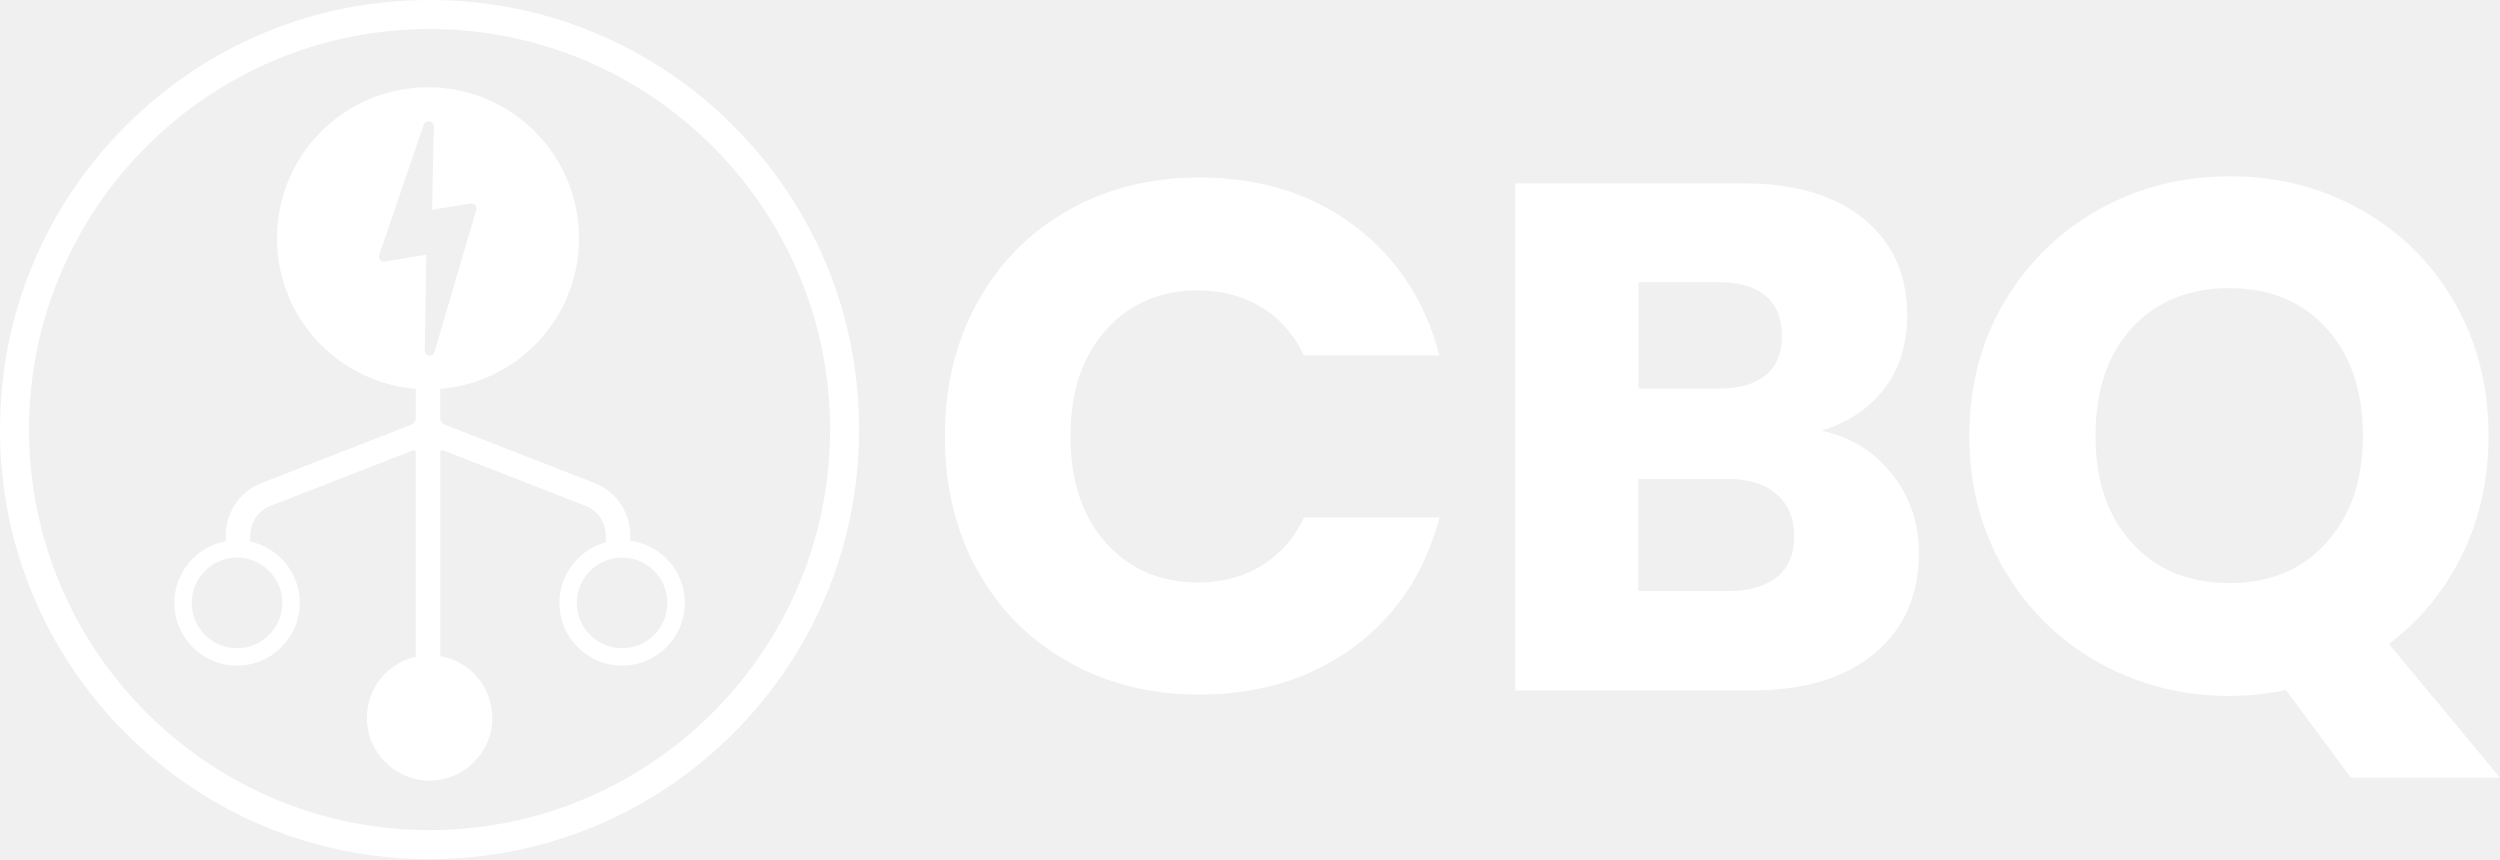
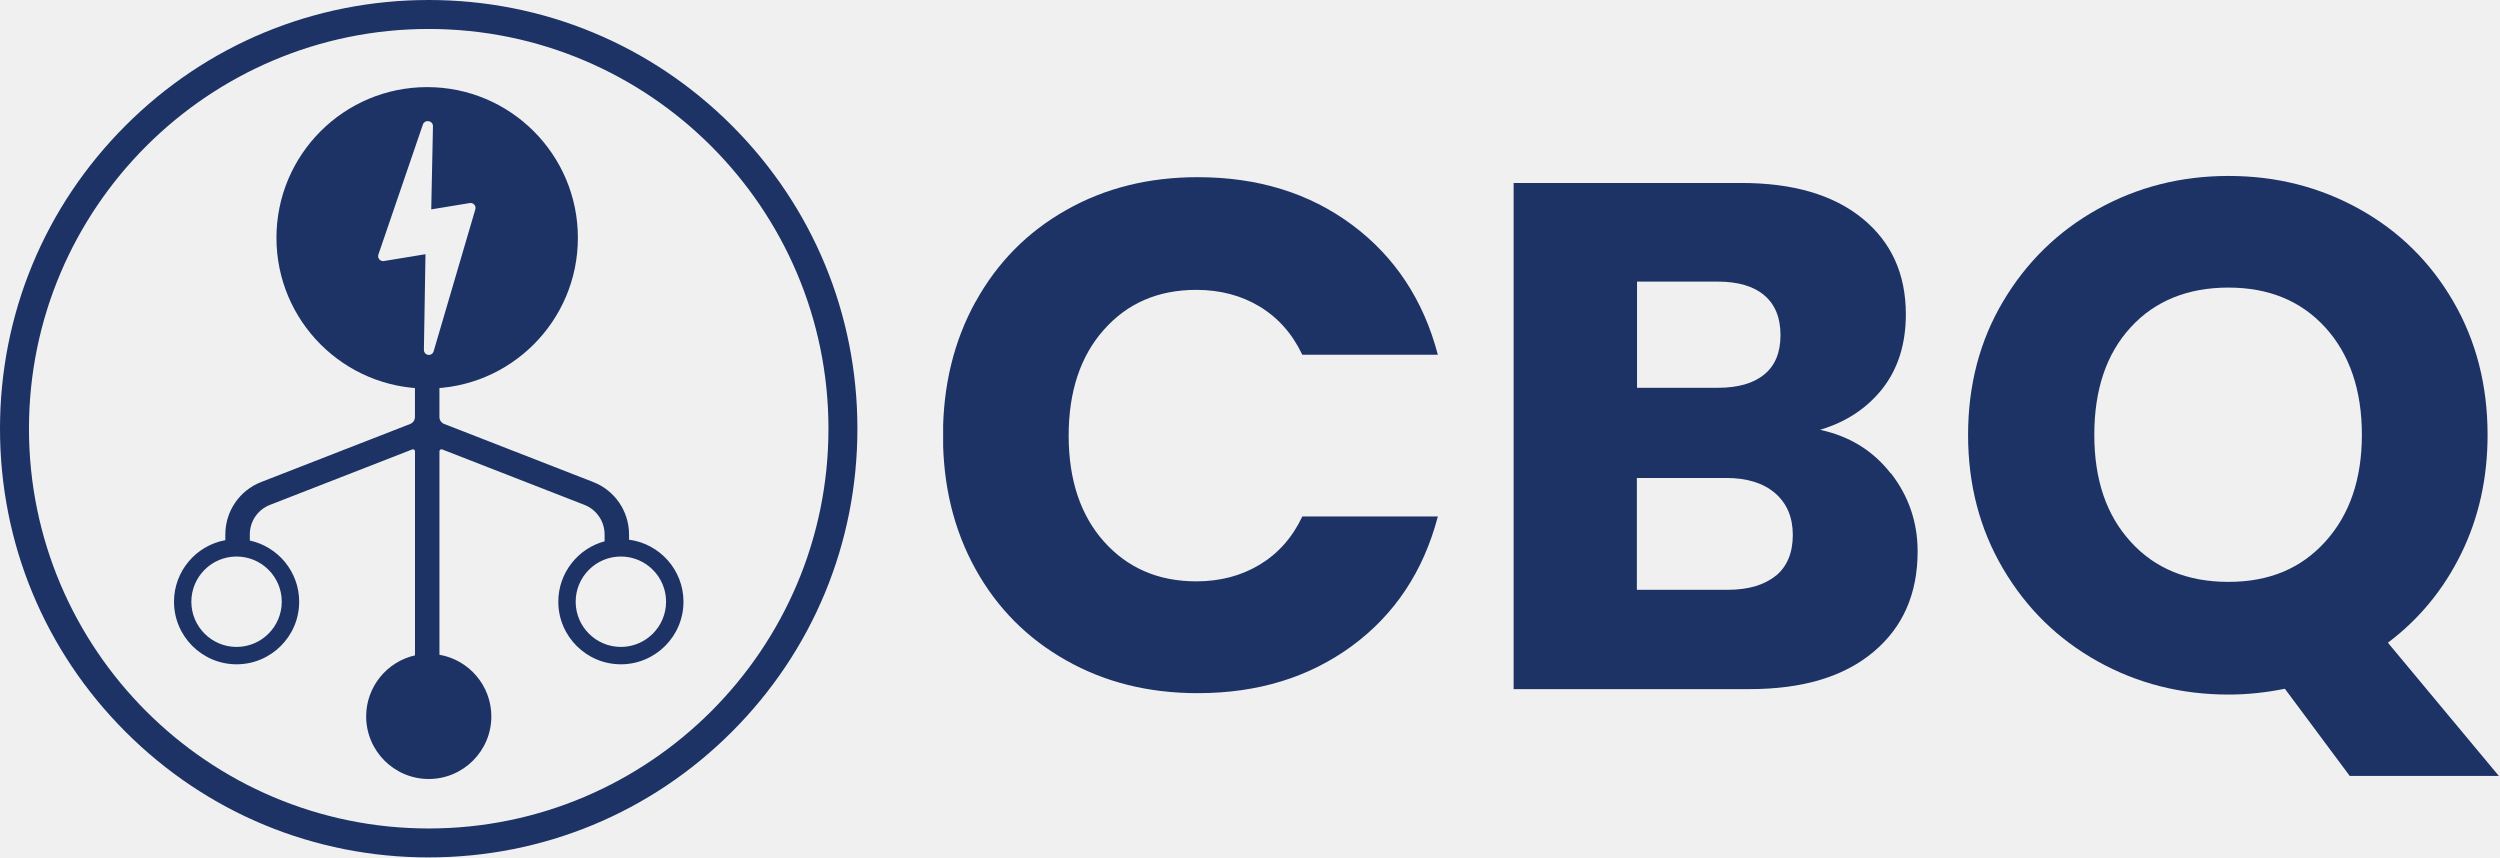
- <svg xmlns="http://www.w3.org/2000/svg" width="291" height="100" viewBox="0 0 291 100" fill="none">
-   <g clip-path="url(#clip0_682_4283)">
-     <path d="M50 100C36.645 100 24.089 94.8 14.646 85.356C5.203 75.913 0 63.357 0 50.001C0 36.646 5.2 24.09 14.644 14.644C24.087 5.198 36.645 0 50 0C63.356 0 75.912 5.2 85.355 14.644C94.798 24.087 99.999 36.643 99.999 49.999C99.999 63.354 94.798 75.91 85.355 85.354C75.912 94.797 63.356 99.998 50 99.998V100ZM50 3.378C24.292 3.378 3.378 24.292 3.378 50.001C3.378 75.71 24.292 96.624 50 96.624C75.709 96.624 96.623 75.71 96.623 50.001C96.623 24.292 75.707 3.378 50 3.378Z" fill="white" />
-     <path d="M50 89.84C53.472 89.84 56.286 87.026 56.286 83.554C56.286 80.083 53.472 77.269 50 77.269C46.529 77.269 43.715 80.083 43.715 83.554C43.715 87.026 46.529 89.84 50 89.84Z" fill="white" />
-     <path d="M73.364 62.945V62.33C73.364 59.629 71.707 57.204 69.191 56.222L51.802 49.445C51.469 49.314 51.25 48.995 51.25 48.636V44.697C50.784 44.767 50.309 44.803 49.822 44.803C49.336 44.803 48.861 44.767 48.395 44.697V48.636C48.395 48.995 48.176 49.314 47.843 49.445L30.454 56.222C27.936 57.202 26.281 59.627 26.281 62.33V62.999C22.88 63.618 20.294 66.6 20.294 70.179C20.294 74.203 23.569 77.478 27.594 77.478C31.618 77.478 34.893 74.203 34.893 70.179C34.893 66.683 32.422 63.755 29.136 63.044V62.33C29.136 60.794 30.062 59.44 31.492 58.882L48.084 52.416C48.235 52.357 48.399 52.467 48.399 52.632V76.435C45.145 77.169 42.706 80.082 42.706 83.555C42.706 87.579 45.98 90.854 50.005 90.854C54.029 90.854 57.304 87.579 57.304 83.555C57.304 79.956 54.685 76.958 51.253 76.363V52.632C51.253 52.47 51.417 52.357 51.568 52.416L68.157 58.882C69.579 59.436 70.513 60.805 70.513 62.33V63.132C67.407 63.969 65.115 66.812 65.115 70.179C65.115 74.203 68.389 77.478 72.414 77.478C76.439 77.478 79.713 74.203 79.713 70.179C79.713 66.476 76.943 63.413 73.367 62.945H73.364ZM32.861 70.179C32.861 73.086 30.497 75.451 27.589 75.451C24.681 75.451 22.317 73.086 22.317 70.179C22.317 67.271 24.681 64.906 27.589 64.906C30.497 64.906 32.861 67.271 32.861 70.179ZM55.273 83.555C55.273 86.462 52.908 88.827 50 88.827C47.093 88.827 44.728 86.462 44.728 83.555C44.728 80.647 47.093 78.282 50 78.282C52.908 78.282 55.273 80.647 55.273 83.555ZM72.412 75.451C69.504 75.451 67.139 73.086 67.139 70.179C67.139 67.271 69.504 64.906 72.412 64.906C75.319 64.906 77.684 67.271 77.684 70.179C77.684 73.086 75.319 75.451 72.412 75.451Z" fill="white" />
-     <path d="M49.82 10.16C59.528 10.16 67.398 18.03 67.398 27.738C67.398 37.447 59.528 45.317 49.82 45.317C40.112 45.317 32.242 37.447 32.242 27.738C32.242 18.03 40.112 10.16 49.82 10.16ZM49.94 14.128C49.678 14.097 49.42 14.247 49.327 14.504L49.322 14.516C49.322 14.517 49.316 14.534 49.313 14.543L44.131 29.686C44.066 29.878 44.107 30.092 44.237 30.247C44.368 30.402 44.571 30.477 44.773 30.445L49.624 29.648L49.44 40.808C49.435 41.096 49.645 41.346 49.931 41.389C50.117 41.418 50.3 41.353 50.426 41.227C50.493 41.159 50.543 41.076 50.572 40.981L55.438 24.414C55.494 24.223 55.448 24.018 55.315 23.869C55.185 23.721 54.984 23.648 54.788 23.682L50.296 24.421L50.496 14.718C50.5 14.547 50.426 14.383 50.298 14.271L50.293 14.268C50.194 14.182 50.068 14.132 49.94 14.128Z" fill="white" />
+ <svg xmlns="http://www.w3.org/2000/svg" width="519" height="178" viewBox="0 0 519 178" fill="none">
+   <g clip-path="url(#clip0_687_522)">
+     <path d="M89.001 178C65.228 178 42.879 168.743 26.07 151.934C9.26 135.125 0 112.775 0 89.002C0 65.229 9.256 42.879 26.066 26.066C42.875 9.253 65.228 0 89.001 0C112.773 0 135.123 9.257 151.932 26.066C168.741 42.875 177.997 65.225 177.997 88.998C177.997 112.771 168.741 135.121 151.932 151.93C135.123 168.739 112.773 177.996 89.001 177.996V178ZM89.001 6.013C43.239 6.013 6.013 43.24 6.013 89.002C6.013 134.764 43.239 171.991 89.001 171.991C134.762 171.991 171.988 134.764 171.988 89.002C171.988 43.24 134.758 6.013 89.001 6.013Z" fill="#1D3366" />
+     <path d="M89.001 159.916C95.18 159.916 100.189 154.906 100.189 148.727C100.189 142.548 95.18 137.538 89.001 137.538C82.821 137.538 77.812 142.548 77.812 148.727C77.812 154.906 82.821 159.916 89.001 159.916Z" fill="#1D3366" />
+     <path d="M130.589 112.041V110.946C130.589 106.14 127.638 101.822 123.16 100.074L92.208 88.011C91.615 87.779 91.226 87.21 91.226 86.572V79.561C90.396 79.685 89.55 79.749 88.684 79.749C87.818 79.749 86.972 79.685 86.142 79.561V86.572C86.142 87.21 85.754 87.779 85.16 88.011L54.208 100.074C49.726 101.818 46.78 106.136 46.78 110.946V112.137C40.726 113.239 36.124 118.547 36.124 124.917C36.124 132.081 41.953 137.91 49.117 137.91C56.281 137.91 62.109 132.081 62.109 124.917C62.109 118.696 57.712 113.484 51.863 112.217V110.946C51.863 108.212 53.51 105.803 56.056 104.809L85.589 93.299C85.858 93.195 86.151 93.391 86.151 93.684V136.054C80.358 137.361 76.016 142.545 76.016 148.726C76.016 155.89 81.845 161.719 89.009 161.719C96.173 161.719 102.002 155.89 102.002 148.726C102.002 142.32 97.339 136.984 91.23 135.926V93.684C91.23 93.395 91.522 93.195 91.791 93.299L121.32 104.809C123.85 105.795 125.514 108.232 125.514 110.946V112.374C119.985 113.865 115.904 118.924 115.904 124.917C115.904 132.081 121.733 137.91 128.897 137.91C136.061 137.91 141.89 132.081 141.89 124.917C141.89 118.327 136.959 112.875 130.593 112.041H130.589ZM58.493 124.917C58.493 130.093 54.284 134.302 49.109 134.302C43.933 134.302 39.724 130.093 39.724 124.917C39.724 119.742 43.933 115.533 49.109 115.533C54.284 115.533 58.493 119.742 58.493 124.917ZM98.386 148.726C98.386 153.902 94.176 158.111 89.001 158.111C83.825 158.111 79.616 153.902 79.616 148.726C79.616 143.551 83.825 139.342 89.001 139.342C94.176 139.342 98.386 143.551 98.386 148.726ZM128.893 134.302C123.718 134.302 119.508 130.093 119.508 124.917C119.508 119.742 123.718 115.533 128.893 115.533C134.068 115.533 138.278 119.742 138.278 124.917C138.278 130.093 134.068 134.302 128.893 134.302Z" fill="#1D3366" />
+     <path d="M88.68 18.084C105.96 18.084 119.969 32.093 119.969 49.374C119.969 66.655 105.96 80.663 88.68 80.663C71.399 80.663 57.391 66.654 57.391 49.374C57.391 32.093 71.399 18.084 88.68 18.084ZM88.893 25.148C88.428 25.092 87.966 25.36 87.802 25.817L87.794 25.838C87.793 25.841 87.782 25.871 87.778 25.886L78.554 52.842C78.438 53.182 78.51 53.563 78.742 53.84C78.975 54.116 79.335 54.248 79.696 54.192L88.331 52.773L88.002 72.638C87.994 73.151 88.367 73.596 88.876 73.672C89.209 73.724 89.534 73.608 89.759 73.384C89.879 73.263 89.966 73.115 90.019 72.946L98.678 43.457C98.778 43.116 98.698 42.751 98.462 42.486C98.229 42.222 97.872 42.094 97.523 42.154L89.525 43.469L89.883 26.198C89.891 25.894 89.759 25.601 89.53 25.4L89.522 25.396C89.345 25.244 89.121 25.157 88.893 25.148Z" fill="#1D3366" />
  </g>
-   <g clip-path="url(#clip1_682_4283)">
-     <path d="M113.782 35.181C116.297 30.608 119.815 27.041 124.315 24.498C128.814 21.935 133.906 20.664 139.612 20.664C146.607 20.664 152.579 22.509 157.569 26.221C162.539 29.932 165.872 34.976 167.549 41.373H151.781C150.615 38.913 148.938 37.026 146.791 35.734C144.643 34.443 142.189 33.807 139.449 33.807C135.031 33.807 131.452 35.345 128.712 38.441C125.971 41.516 124.601 45.658 124.601 50.805C124.601 55.951 125.971 60.093 128.712 63.169C131.452 66.244 135.031 67.802 139.449 67.802C142.189 67.802 144.643 67.167 146.791 65.875C148.938 64.583 150.615 62.717 151.781 60.236H167.549C165.872 66.634 162.539 71.657 157.569 75.327C152.579 78.997 146.607 80.843 139.612 80.843C133.906 80.843 128.793 79.572 124.294 77.008C119.795 74.466 116.277 70.919 113.761 66.367C111.246 61.815 109.978 56.628 109.978 50.805C109.978 44.982 111.246 39.774 113.761 35.201L113.782 35.181Z" fill="white" />
-     <path d="M220.253 55.193C222.319 57.858 223.362 60.893 223.362 64.317C223.362 69.258 221.644 73.174 218.208 76.045C214.772 78.936 209.966 80.371 203.81 80.371H176.364V21.341H202.87C208.862 21.341 213.545 22.715 216.92 25.462C220.294 28.21 221.992 31.941 221.992 36.657C221.992 40.143 221.072 43.013 219.272 45.33C217.452 47.627 215.038 49.226 212.011 50.128C215.427 50.866 218.167 52.548 220.233 55.213L220.253 55.193ZM190.721 45.228H200.109C202.46 45.228 204.26 44.715 205.528 43.669C206.796 42.624 207.41 41.106 207.41 39.077C207.41 37.047 206.776 35.509 205.528 34.443C204.281 33.377 202.46 32.843 200.109 32.843H190.721V45.207V45.228ZM206.878 67.146C208.187 66.06 208.841 64.46 208.841 62.389C208.841 60.319 208.146 58.699 206.776 57.51C205.406 56.341 203.524 55.746 201.111 55.746H190.701V68.787H201.274C203.667 68.787 205.528 68.233 206.858 67.146H206.878Z" fill="white" />
-     <path d="M273.632 90.5L266.086 80.33C263.856 80.781 261.668 81.007 259.541 81.007C253.999 81.007 248.927 79.715 244.305 77.132C239.682 74.548 236.022 70.96 233.302 66.326C230.582 61.692 229.232 56.505 229.232 50.723C229.232 44.941 230.582 39.753 233.302 35.16C236.022 30.567 239.682 26.979 244.305 24.396C248.927 21.812 253.999 20.52 259.541 20.52C265.083 20.52 270.155 21.812 274.778 24.396C279.4 26.979 283.02 30.567 285.678 35.16C288.337 39.753 289.666 44.941 289.666 50.723C289.666 55.767 288.644 60.38 286.599 64.563C284.553 68.746 281.711 72.211 278.07 74.958L290.996 90.52H273.632V90.5ZM248.149 63.189C250.972 66.305 254.755 67.864 259.521 67.864C264.286 67.864 267.988 66.285 270.81 63.148C273.632 60.011 275.043 55.869 275.043 50.702C275.043 45.535 273.632 41.332 270.81 38.215C267.988 35.099 264.225 33.54 259.521 33.54C254.817 33.54 250.972 35.078 248.149 38.174C245.327 41.25 243.916 45.433 243.916 50.702C243.916 55.972 245.327 60.093 248.149 63.189Z" fill="white" />
+   <g clip-path="url(#clip1_687_522)">
+     <path d="M202.549 62.623C207.038 54.484 213.315 48.134 221.344 43.608C229.374 39.046 238.461 36.783 248.644 36.783C261.126 36.783 271.783 40.068 280.688 46.674C289.557 53.28 295.506 62.258 298.499 73.645H270.36C268.279 69.265 265.287 65.908 261.454 63.608C257.622 61.309 253.243 60.178 248.352 60.178C240.469 60.178 234.082 62.915 229.191 68.426C224.301 73.9 221.855 81.273 221.855 90.433C221.855 99.594 224.301 106.967 229.191 112.441C234.082 117.916 240.469 120.689 248.352 120.689C253.243 120.689 257.622 119.558 261.454 117.259C265.287 114.959 268.279 111.638 270.36 107.222H298.499C295.506 118.609 289.557 127.551 280.688 134.084C271.783 140.617 261.126 143.901 248.644 143.901C238.461 143.901 229.337 141.638 221.308 137.076C213.279 132.551 207.001 126.237 202.512 118.135C198.023 110.032 195.76 100.799 195.76 90.433C195.76 80.068 198.023 70.798 202.512 62.659L202.549 62.623Z" fill="#1D3366" />
+     <path d="M392.551 98.243C396.237 102.987 398.099 108.389 398.099 114.484C398.099 123.279 395.033 130.25 388.901 135.36C382.77 140.506 374.193 143.061 363.208 143.061H314.229V37.986H361.529C372.222 37.986 380.58 40.432 386.602 45.322C392.624 50.213 395.653 56.855 395.653 65.249C395.653 71.454 394.011 76.563 390.799 80.688C387.551 84.775 383.244 87.622 377.843 89.228C383.938 90.542 388.828 93.534 392.515 98.279L392.551 98.243ZM339.85 80.505H356.602C360.799 80.505 364.011 79.593 366.273 77.731C368.536 75.87 369.631 73.169 369.631 69.556C369.631 65.943 368.5 63.206 366.273 61.308C364.047 59.41 360.799 58.461 356.602 58.461H339.85V80.469V80.505ZM368.682 119.52C371.018 117.586 372.186 114.739 372.186 111.053C372.186 107.367 370.945 104.483 368.5 102.367C366.054 100.286 362.697 99.228 358.39 99.228H339.813V122.44H358.682C362.952 122.44 366.273 121.454 368.646 119.52H368.682Z" fill="#1D3366" />
+     <path d="M487.808 161.09L474.34 142.987C470.362 143.79 466.457 144.192 462.661 144.192C452.771 144.192 443.72 141.893 435.471 137.294C427.223 132.695 420.69 126.308 415.836 118.06C410.982 109.812 408.573 100.578 408.573 90.286C408.573 79.994 410.982 70.76 415.836 62.585C420.69 54.41 427.223 48.023 435.471 43.424C443.72 38.826 452.771 36.526 462.661 36.526C472.552 36.526 481.603 38.826 489.852 43.424C498.1 48.023 504.56 54.41 509.304 62.585C514.049 70.76 516.421 79.994 516.421 90.286C516.421 99.264 514.596 107.476 510.947 114.921C507.297 122.367 502.224 128.535 495.728 133.425L518.794 161.126H487.808V161.09ZM442.333 112.476C447.369 118.024 454.121 120.797 462.625 120.797C471.129 120.797 477.735 117.987 482.771 112.403C487.808 106.819 490.326 99.447 490.326 90.25C490.326 81.052 487.808 73.571 482.771 68.023C477.735 62.476 471.019 59.702 462.625 59.702C454.231 59.702 447.369 62.439 442.333 67.95C437.296 73.425 434.778 80.87 434.778 90.25C434.778 99.629 437.296 106.965 442.333 112.476Z" fill="#1D3366" />
  </g>
  <defs>
-     <clipPath id="clip0_682_4283">
-       <rect width="99.999" height="100" fill="white" />
+     <clipPath id="clip0_687_522">
+       <rect width="177.997" height="178" fill="white" />
    </clipPath>
-     <clipPath id="clip1_682_4283">
-       <rect width="180.997" height="70" fill="white" transform="translate(109.998 20.5)" />
+     <clipPath id="clip1_687_522">
+       <rect width="322.997" height="124.6" fill="white" transform="translate(195.797 36.4902)" />
    </clipPath>
  </defs>
</svg>
